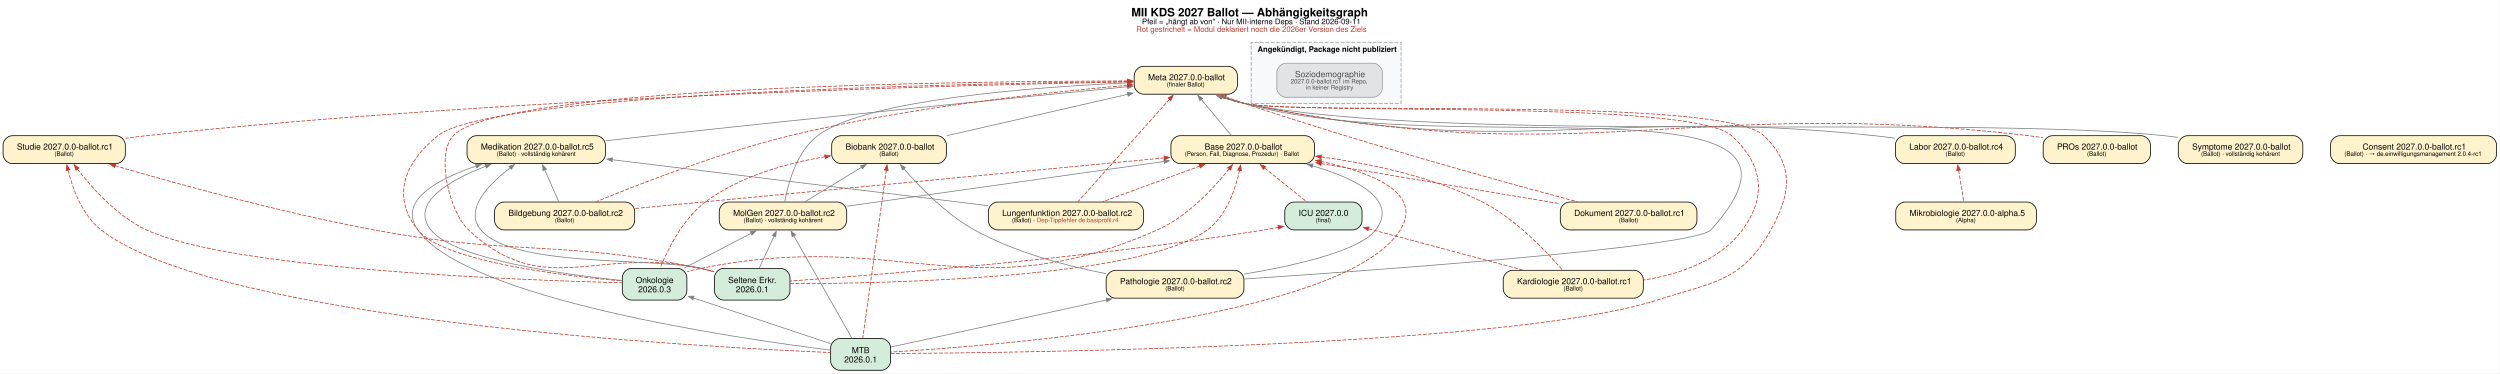
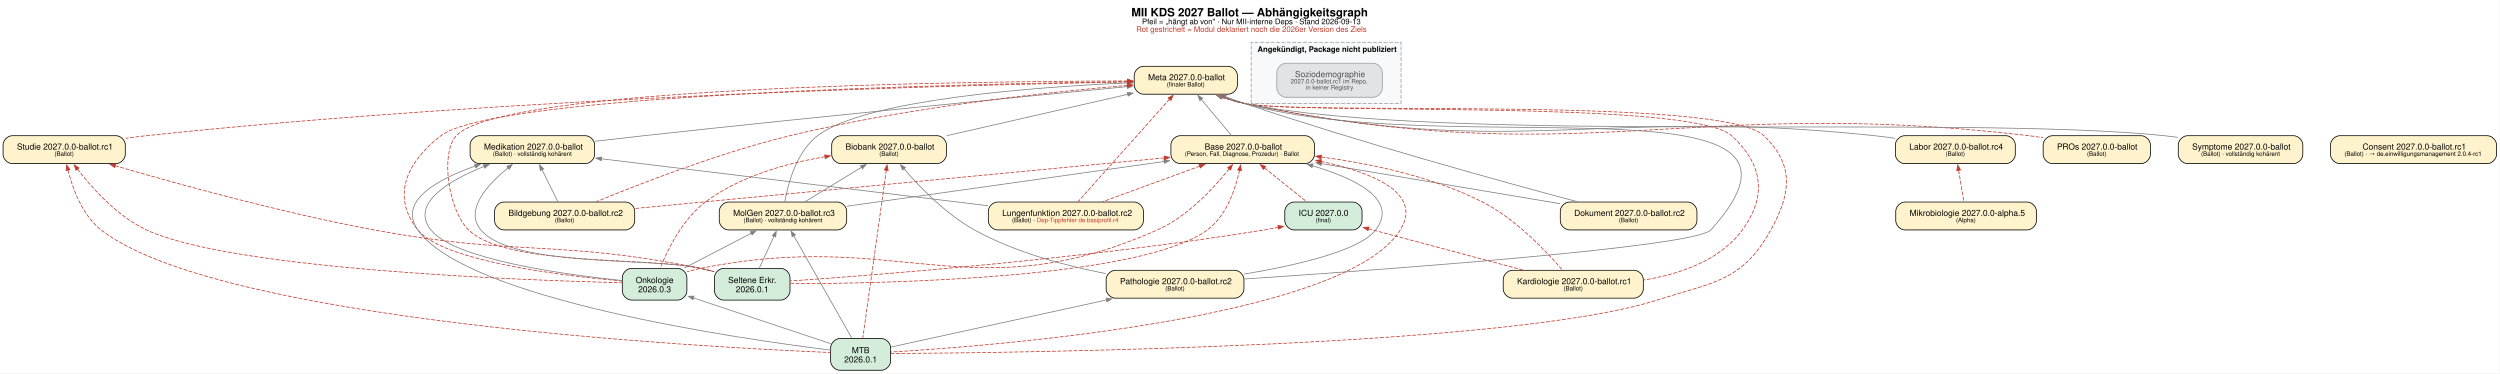
<svg xmlns="http://www.w3.org/2000/svg" width="3252pt" height="486pt" viewBox="0.00 0.00 3252.00 486.00">
  <g id="graph0" class="graph" transform="scale(1 1) rotate(0) translate(4 481.65)">
    <polygon fill="white" stroke="none" points="-4,4 -4,-481.65 3247.5,-481.65 3247.5,4 -4,4" />
    <text xml:space="preserve" text-anchor="start" x="1467.62" y="-460.4" font-family="Helvetica,sans-Serif" font-weight="bold" font-size="15.00">MII KDS 2027 Ballot — Abhängigkeitsgraph</text>
-     <text xml:space="preserve" text-anchor="start" x="1481.5" y="-450.15" font-family="Helvetica,sans-Serif" font-size="10.00">Pfeil = „hängt ab von" · Nur MII-interne Deps · Stand 2026-09-11</text>
+     <text xml:space="preserve" text-anchor="start" x="1481.5" y="-450.15" font-family="Helvetica,sans-Serif" font-size="10.00">Pfeil = „hängt ab von" · Nur MII-interne Deps · Stand 2026-09-13</text>
    <text xml:space="preserve" text-anchor="start" x="1474" y="-440.15" font-family="Helvetica,sans-Serif" font-size="10.00" fill="#c0392b">Rot gestrichelt = Modul deklariert noch die 2026er Version des Ziels</text>
    <g id="clust1" class="cluster">
      <polygon fill="#f8f9fa" stroke="#999999" stroke-dasharray="5,2" points="1623.5,-347.12 1623.5,-426.65 1818.5,-426.65 1818.5,-347.12 1623.5,-347.12" />
      <text xml:space="preserve" text-anchor="start" x="1631.75" y="-414.15" font-family="Helvetica,sans-Serif" font-weight="bold" font-size="10.00">Angekündigt, Package nicht publiziert</text>
    </g>
    <g id="node1" class="node">
      <path fill="#fff3cd" stroke="black" d="M1593.62,-395.4C1593.62,-395.4 1483.38,-395.4 1483.38,-395.4 1477.38,-395.4 1471.38,-389.4 1471.38,-383.4 1471.38,-383.4 1471.38,-371.12 1471.38,-371.12 1471.38,-365.12 1477.38,-359.12 1483.38,-359.12 1483.38,-359.12 1593.62,-359.12 1593.62,-359.12 1599.62,-359.12 1605.62,-365.12 1605.62,-371.12 1605.62,-371.12 1605.62,-383.4 1605.62,-383.4 1605.62,-389.4 1599.62,-395.4 1593.62,-395.4" />
      <text xml:space="preserve" text-anchor="start" x="1489.38" y="-377.31" font-family="Helvetica,sans-Serif" font-size="11.00">Meta 2027.0.0-ballot</text>
      <text xml:space="preserve" text-anchor="start" x="1513.75" y="-369.16" font-family="Helvetica,sans-Serif" font-size="8.00">(finaler Ballot)</text>
    </g>
    <g id="node2" class="node">
      <path fill="#fff3cd" stroke="black" d="M1693.88,-305.12C1693.88,-305.12 1531.12,-305.12 1531.12,-305.12 1525.12,-305.12 1519.12,-299.12 1519.12,-293.12 1519.12,-293.12 1519.12,-280.84 1519.12,-280.84 1519.12,-274.84 1525.12,-268.84 1531.12,-268.84 1531.12,-268.84 1693.88,-268.84 1693.88,-268.84 1699.88,-268.84 1705.88,-274.84 1705.88,-280.84 1705.88,-280.84 1705.88,-293.12 1705.88,-293.12 1705.88,-299.12 1699.88,-305.12 1693.88,-305.12" />
      <text xml:space="preserve" text-anchor="start" x="1563" y="-287.03" font-family="Helvetica,sans-Serif" font-size="11.00">Base 2027.0.0-ballot</text>
      <text xml:space="preserve" text-anchor="start" x="1537.12" y="-278.88" font-family="Helvetica,sans-Serif" font-size="8.00">(Person, Fall, Diagnose, Prozedur) · Ballot</text>
    </g>
    <g id="edge1" class="edge">
      <path fill="none" stroke="#7f7f7f" d="M1558.57,-352.31C1571,-337.49 1586.67,-318.8 1597.91,-305.39" />
      <polygon fill="#7f7f7f" stroke="#7f7f7f" points="1556.71,-350.72 1554.09,-357.66 1560.47,-353.87 1556.71,-350.72" />
    </g>
    <g id="node3" class="node">
      <path fill="#fff3cd" stroke="black" d="M2605.5,-305.12C2605.5,-305.12 2473.5,-305.12 2473.5,-305.12 2467.5,-305.12 2461.5,-299.12 2461.5,-293.12 2461.5,-293.12 2461.5,-280.84 2461.5,-280.84 2461.5,-274.84 2467.5,-268.84 2473.5,-268.84 2473.5,-268.84 2605.5,-268.84 2605.5,-268.84 2611.5,-268.84 2617.5,-274.84 2617.5,-280.84 2617.5,-280.84 2617.5,-293.12 2617.5,-293.12 2617.5,-299.12 2611.5,-305.12 2605.5,-305.12" />
      <text xml:space="preserve" text-anchor="start" x="2479.5" y="-287.03" font-family="Helvetica,sans-Serif" font-size="11.00">Labor 2027.0.0-ballot.rc4</text>
      <text xml:space="preserve" text-anchor="start" x="2526.75" y="-278.88" font-family="Helvetica,sans-Serif" font-size="8.00">(Ballot)</text>
    </g>
    <g id="edge2" class="edge">
      <path fill="none" stroke="#7f7f7f" d="M1585.11,-355.76C1594.67,-352.3 1604.78,-349.18 1614.5,-347.12 1971.51,-271.53 2071.65,-343.91 2434.5,-305.12 2443.13,-304.2 2452.13,-303.04 2461.08,-301.75" />
      <polygon fill="#7f7f7f" stroke="#7f7f7f" points="1584.34,-353.43 1578.65,-358.18 1586.06,-358.01 1584.34,-353.43" />
    </g>
    <g id="node4" class="node">
-       <path fill="#fff3cd" stroke="black" d="M771.5,-305.12C771.5,-305.12 615.5,-305.12 615.5,-305.12 609.5,-305.12 603.5,-299.12 603.5,-293.12 603.5,-293.12 603.5,-280.84 603.5,-280.84 603.5,-274.84 609.5,-268.84 615.5,-268.84 615.5,-268.84 771.5,-268.84 771.5,-268.84 777.5,-268.84 783.5,-274.84 783.5,-280.84 783.5,-280.84 783.5,-293.12 783.5,-293.12 783.5,-299.12 777.5,-305.12 771.5,-305.12" />
-       <text xml:space="preserve" text-anchor="start" x="621.5" y="-287.03" font-family="Helvetica,sans-Serif" font-size="11.00">Medikation 2027.0.0-ballot.rc5</text>
-       <text xml:space="preserve" text-anchor="start" x="642.12" y="-278.88" font-family="Helvetica,sans-Serif" font-size="8.00">(Ballot) · vollständig kohärent</text>
+       <path fill="#fff3cd" stroke="black" d="M757.5,-305.12C757.5,-305.12 619.5,-305.12 619.5,-305.12 613.5,-305.12 607.5,-299.12 607.5,-293.12 607.5,-293.12 607.5,-280.84 607.5,-280.84 607.5,-274.84 613.5,-268.84 619.5,-268.84 619.5,-268.84 757.5,-268.84 757.5,-268.84 763.5,-268.84 769.5,-274.84 769.5,-280.84 769.5,-280.84 769.5,-293.12 769.5,-293.12 769.5,-299.12 763.5,-305.12 757.5,-305.12" />
+       <text xml:space="preserve" text-anchor="start" x="625.5" y="-287.03" font-family="Helvetica,sans-Serif" font-size="11.00">Medikation 2027.0.0-ballot</text>
+       <text xml:space="preserve" text-anchor="start" x="637.12" y="-278.88" font-family="Helvetica,sans-Serif" font-size="8.00">(Ballot) · vollständig kohärent</text>
    </g>
    <g id="edge3" class="edge">
-       <path fill="none" stroke="#7f7f7f" d="M1463.07,-368.87C1335.3,-356.27 1068.18,-329.63 842.5,-305.12 823.47,-303.05 803.09,-300.76 783.7,-298.54" />
-       <polygon fill="#7f7f7f" stroke="#7f7f7f" points="1462.57,-371.28 1469.78,-369.53 1463.05,-366.4 1462.57,-371.28" />
+       <path fill="none" stroke="#7f7f7f" d="M1462.59,-369.03C1333.36,-356.62 1062.35,-330.19 833.5,-305.12 812.84,-302.86 790.53,-300.28 769.76,-297.83" />
+       <polygon fill="#7f7f7f" stroke="#7f7f7f" points="1462.19,-371.45 1469.39,-369.68 1462.66,-366.57 1462.19,-371.45" />
    </g>
    <g id="node5" class="node">
      <path fill="#fff3cd" stroke="black" d="M1215.12,-305.12C1215.12,-305.12 1089.88,-305.12 1089.88,-305.12 1083.88,-305.12 1077.88,-299.12 1077.88,-293.12 1077.88,-293.12 1077.88,-280.84 1077.88,-280.84 1077.88,-274.84 1083.88,-268.84 1089.88,-268.84 1089.88,-268.84 1215.12,-268.84 1215.12,-268.84 1221.12,-268.84 1227.12,-274.84 1227.12,-280.84 1227.12,-280.84 1227.12,-293.12 1227.12,-293.12 1227.12,-299.12 1221.12,-305.12 1215.12,-305.12" />
      <text xml:space="preserve" text-anchor="start" x="1095.88" y="-287.03" font-family="Helvetica,sans-Serif" font-size="11.00">Biobank 2027.0.0-ballot</text>
      <text xml:space="preserve" text-anchor="start" x="1139.75" y="-278.88" font-family="Helvetica,sans-Serif" font-size="8.00">(Ballot)</text>
    </g>
    <g id="edge4" class="edge">
      <path fill="none" stroke="#7f7f7f" d="M1463.13,-359.02C1395.08,-343.46 1295.49,-320.68 1227.54,-305.14" />
      <polygon fill="#7f7f7f" stroke="#7f7f7f" points="1462.42,-361.37 1469.79,-360.55 1463.51,-356.6 1462.42,-361.37" />
    </g>
    <g id="node6" class="node">
      <path fill="#fff3cd" stroke="black" d="M147,-305.12C147,-305.12 12,-305.12 12,-305.12 6,-305.12 0,-299.12 0,-293.12 0,-293.12 0,-280.84 0,-280.84 0,-274.84 6,-268.84 12,-268.84 12,-268.84 147,-268.84 147,-268.84 153,-268.84 159,-274.84 159,-280.84 159,-280.84 159,-293.12 159,-293.12 159,-299.12 153,-305.12 147,-305.12" />
      <text xml:space="preserve" text-anchor="start" x="18" y="-287.03" font-family="Helvetica,sans-Serif" font-size="11.00">Studie 2027.0.0-ballot.rc1</text>
      <text xml:space="preserve" text-anchor="start" x="66.75" y="-278.88" font-family="Helvetica,sans-Serif" font-size="8.00">(Ballot)</text>
    </g>
    <g id="edge5" class="edge">
      <path fill="none" stroke="#c0392b" stroke-dasharray="5,2" d="M1462.79,-375.09C1257.11,-371.32 670.92,-356.52 186.5,-305.12 177.71,-304.19 168.54,-303.02 159.42,-301.73" />
      <polygon fill="#c0392b" stroke="#c0392b" points="1462.57,-377.54 1469.61,-375.22 1462.66,-372.64 1462.57,-377.54" />
    </g>
    <g id="node7" class="node">
      <path fill="#fff3cd" stroke="black" d="M2781.25,-305.12C2781.25,-305.12 2665.75,-305.12 2665.75,-305.12 2659.75,-305.12 2653.75,-299.12 2653.75,-293.12 2653.75,-293.12 2653.75,-280.84 2653.75,-280.84 2653.75,-274.84 2659.75,-268.84 2665.75,-268.84 2665.75,-268.84 2781.25,-268.84 2781.25,-268.84 2787.25,-268.84 2793.25,-274.84 2793.25,-280.84 2793.25,-280.84 2793.25,-293.12 2793.25,-293.12 2793.25,-299.12 2787.25,-305.12 2781.25,-305.12" />
      <text xml:space="preserve" text-anchor="start" x="2671.75" y="-287.03" font-family="Helvetica,sans-Serif" font-size="11.00">PROs 2027.0.0-ballot</text>
      <text xml:space="preserve" text-anchor="start" x="2710.75" y="-278.88" font-family="Helvetica,sans-Serif" font-size="8.00">(Ballot)</text>
    </g>
    <g id="edge6" class="edge">
      <path fill="none" stroke="#c0392b" stroke-dasharray="5,2" d="M1585.09,-355.68C1594.65,-352.23 1604.77,-349.13 1614.5,-347.12 2059.28,-255.28 2184.43,-358.02 2635.5,-305.12 2641.37,-304.43 2647.44,-303.57 2653.52,-302.6" />
      <polygon fill="#c0392b" stroke="#c0392b" points="1584.32,-353.35 1578.63,-358.1 1586.05,-357.94 1584.32,-353.35" />
    </g>
    <g id="node9" class="node">
      <path fill="#fff3cd" stroke="black" d="M1085.38,-218.84C1085.38,-218.84 943.62,-218.84 943.62,-218.84 937.62,-218.84 931.62,-212.84 931.62,-206.84 931.62,-206.84 931.62,-194.56 931.62,-194.56 931.62,-188.56 937.62,-182.56 943.62,-182.56 943.62,-182.56 1085.38,-182.56 1085.38,-182.56 1091.38,-182.56 1097.38,-188.56 1097.38,-194.56 1097.38,-194.56 1097.38,-206.84 1097.38,-206.84 1097.38,-212.84 1091.38,-218.84 1085.38,-218.84" />
-       <text xml:space="preserve" text-anchor="start" x="949.62" y="-200.75" font-family="Helvetica,sans-Serif" font-size="11.00">MolGen 2027.0.0-ballot.rc2</text>
+       <text xml:space="preserve" text-anchor="start" x="949.62" y="-200.75" font-family="Helvetica,sans-Serif" font-size="11.00">MolGen 2027.0.0-ballot.rc3</text>
      <text xml:space="preserve" text-anchor="start" x="963.12" y="-192.6" font-family="Helvetica,sans-Serif" font-size="8.00">(Ballot) · vollständig kohärent</text>
    </g>
    <g id="edge8" class="edge">
      <path fill="none" stroke="#7f7f7f" d="M1462.76,-373.8C1344.03,-368.52 1121.24,-352.44 1059.5,-305.12 1031.99,-284.04 1021.01,-242.67 1016.85,-219.14" />
      <polygon fill="#7f7f7f" stroke="#7f7f7f" points="1462.51,-376.24 1469.61,-374.1 1462.73,-371.35 1462.51,-376.24" />
    </g>
    <g id="node10" class="node">
      <path fill="#fff3cd" stroke="black" d="M809.62,-218.84C809.62,-218.84 651.38,-218.84 651.38,-218.84 645.38,-218.84 639.38,-212.84 639.38,-206.84 639.38,-206.84 639.38,-194.56 639.38,-194.56 639.38,-188.56 645.38,-182.56 651.38,-182.56 651.38,-182.56 809.62,-182.56 809.62,-182.56 815.62,-182.56 821.62,-188.56 821.62,-194.56 821.62,-194.56 821.62,-206.84 821.62,-206.84 821.62,-212.84 815.62,-218.84 809.62,-218.84" />
      <text xml:space="preserve" text-anchor="start" x="657.38" y="-200.75" font-family="Helvetica,sans-Serif" font-size="11.00">Bildgebung 2027.0.0-ballot.rc2</text>
      <text xml:space="preserve" text-anchor="start" x="717.75" y="-192.6" font-family="Helvetica,sans-Serif" font-size="8.00">(Ballot)</text>
    </g>
    <g id="edge11" class="edge">
      <path fill="none" stroke="#c0392b" stroke-dasharray="5,2" d="M1462.69,-370.61C1361.45,-361.97 1177.06,-342.42 1023.5,-305.12 931.5,-282.77 827.94,-242.46 771.91,-219.32" />
      <polygon fill="#c0392b" stroke="#c0392b" points="1462.34,-373.04 1469.52,-371.19 1462.75,-368.16 1462.34,-373.04" />
    </g>
    <g id="node11" class="node">
      <path fill="#fff3cd" stroke="black" d="M2191.38,-218.84C2191.38,-218.84 2037.62,-218.84 2037.62,-218.84 2031.62,-218.84 2025.62,-212.84 2025.62,-206.84 2025.62,-206.84 2025.62,-194.56 2025.62,-194.56 2025.62,-188.56 2031.62,-182.56 2037.62,-182.56 2037.62,-182.56 2191.38,-182.56 2191.38,-182.56 2197.38,-182.56 2203.38,-188.56 2203.38,-194.56 2203.38,-194.56 2203.38,-206.84 2203.38,-206.84 2203.38,-212.84 2197.38,-218.84 2191.38,-218.84" />
-       <text xml:space="preserve" text-anchor="start" x="2043.62" y="-200.75" font-family="Helvetica,sans-Serif" font-size="11.00">Dokument 2027.0.0-ballot.rc1</text>
+       <text xml:space="preserve" text-anchor="start" x="2043.62" y="-200.75" font-family="Helvetica,sans-Serif" font-size="11.00">Dokument 2027.0.0-ballot.rc2</text>
      <text xml:space="preserve" text-anchor="start" x="2101.75" y="-192.6" font-family="Helvetica,sans-Serif" font-size="8.00">(Ballot)</text>
    </g>
    <g id="edge14" class="edge">
-       <path fill="none" stroke="#c0392b" stroke-dasharray="5,2" d="M1590.42,-355.7C1598.44,-352.71 1606.66,-349.76 1614.5,-347.12 1767.87,-295.51 1951.22,-244.98 2047.63,-219.25" />
-       <polygon fill="#c0392b" stroke="#c0392b" points="1589.59,-353.39 1583.9,-358.15 1591.31,-357.98 1589.59,-353.39" />
+       <path fill="none" stroke="#7f7f7f" d="M1590.42,-355.7C1598.44,-352.71 1606.66,-349.76 1614.5,-347.12 1767.87,-295.51 1951.22,-244.98 2047.63,-219.25" />
+       <polygon fill="#7f7f7f" stroke="#7f7f7f" points="1589.59,-353.39 1583.9,-358.15 1591.31,-357.98 1589.59,-353.39" />
    </g>
    <g id="node13" class="node">
      <path fill="#d4edda" stroke="black" d="M877.5,-132.56C877.5,-132.56 817.5,-132.56 817.5,-132.56 811.5,-132.56 805.5,-126.56 805.5,-120.56 805.5,-120.56 805.5,-103.28 805.5,-103.28 805.5,-97.28 811.5,-91.28 817.5,-91.28 817.5,-91.28 877.5,-91.28 877.5,-91.28 883.5,-91.28 889.5,-97.28 889.5,-103.28 889.5,-103.28 889.5,-120.56 889.5,-120.56 889.5,-126.56 883.5,-132.56 877.5,-132.56" />
      <text xml:space="preserve" text-anchor="middle" x="847.5" y="-113.47" font-family="Helvetica,sans-Serif" font-size="11.00">Onkologie</text>
      <text xml:space="preserve" text-anchor="middle" x="847.5" y="-101.47" font-family="Helvetica,sans-Serif" font-size="11.00">2026.0.3</text>
    </g>
    <g id="edge17" class="edge">
-       <path fill="none" stroke="#c0392b" stroke-dasharray="5,2" d="M1462.48,-375.58C1245.58,-372.98 634.91,-360.74 565.5,-305.12 522.05,-270.3 504.74,-226.06 539.5,-182.56 572.31,-141.5 728.77,-122.88 805.24,-116.12" />
-       <polygon fill="#c0392b" stroke="#c0392b" points="1462.41,-378.03 1469.44,-375.66 1462.47,-373.13 1462.41,-378.03" />
+       <path fill="none" stroke="#c0392b" stroke-dasharray="5,2" d="M1462.52,-375.42C1246.48,-372.36 639.73,-359.03 569.5,-305.12 525.02,-270.97 504.49,-226.37 539.5,-182.56 572.31,-141.5 728.77,-122.88 805.24,-116.12" />
+       <polygon fill="#c0392b" stroke="#c0392b" points="1462.42,-377.86 1469.45,-375.51 1462.49,-372.96 1462.42,-377.86" />
    </g>
    <g id="node14" class="node">
      <path fill="#fff3cd" stroke="black" d="M1602.12,-130.06C1602.12,-130.06 1446.88,-130.06 1446.88,-130.06 1440.88,-130.06 1434.88,-124.06 1434.88,-118.06 1434.88,-118.06 1434.88,-105.78 1434.88,-105.78 1434.88,-99.78 1440.88,-93.78 1446.88,-93.78 1446.88,-93.78 1602.12,-93.78 1602.12,-93.78 1608.12,-93.78 1614.12,-99.78 1614.12,-105.78 1614.12,-105.78 1614.12,-118.06 1614.12,-118.06 1614.12,-124.06 1608.12,-130.06 1602.12,-130.06" />
      <text xml:space="preserve" text-anchor="start" x="1452.88" y="-111.97" font-family="Helvetica,sans-Serif" font-size="11.00">Pathologie 2027.0.0-ballot.rc2</text>
      <text xml:space="preserve" text-anchor="start" x="1511.75" y="-103.82" font-family="Helvetica,sans-Serif" font-size="8.00">(Ballot)</text>
    </g>
    <g id="edge23" class="edge">
      <path fill="none" stroke="#7f7f7f" d="M1588.13,-355.79C1596.83,-352.62 1605.86,-349.58 1614.5,-347.12 1883.3,-270.46 2409.07,-389.8 2221.5,-182.56 2201.38,-160.33 1798.47,-131.01 1614.6,-118.73" />
      <polygon fill="#7f7f7f" stroke="#7f7f7f" points="1587.38,-353.46 1581.68,-358.2 1589.09,-358.05 1587.38,-353.46" />
    </g>
    <g id="node15" class="node">
      <path fill="#d4edda" stroke="black" d="M1011.62,-132.56C1011.62,-132.56 937.38,-132.56 937.38,-132.56 931.38,-132.56 925.38,-126.56 925.38,-120.56 925.38,-120.56 925.38,-103.28 925.38,-103.28 925.38,-97.28 931.38,-91.28 937.38,-91.28 937.38,-91.28 1011.62,-91.28 1011.62,-91.28 1017.62,-91.28 1023.62,-97.28 1023.62,-103.28 1023.62,-103.28 1023.62,-120.56 1023.62,-120.56 1023.62,-126.56 1017.62,-132.56 1011.62,-132.56" />
      <text xml:space="preserve" text-anchor="middle" x="974.5" y="-113.47" font-family="Helvetica,sans-Serif" font-size="11.00">Seltene Erkr.</text>
      <text xml:space="preserve" text-anchor="middle" x="974.5" y="-101.47" font-family="Helvetica,sans-Serif" font-size="11.00">2026.0.1</text>
    </g>
    <g id="edge26" class="edge">
-       <path fill="none" stroke="#c0392b" stroke-dasharray="5,2" d="M1462.82,-376.38C1247.77,-375.93 644.74,-368.95 585.5,-305.12 562.76,-280.62 580.31,-206.2 605.5,-182.56 704.72,-89.47 774.87,-162.86 907.5,-132.56 913.17,-131.26 919.07,-129.76 924.92,-128.18" />
-       <polygon fill="#c0392b" stroke="#c0392b" points="1462.71,-378.83 1469.71,-376.39 1462.72,-373.93 1462.71,-378.83" />
+       <path fill="none" stroke="#c0392b" stroke-dasharray="5,2" d="M1462.76,-376.35C1248.28,-375.83 648.45,-368.65 589.5,-305.12 568.56,-282.56 579.13,-208.42 605.5,-182.56 654.06,-134.93 841.18,-147.71 907.5,-132.56 913.17,-131.26 919.07,-129.76 924.92,-128.18" />
+       <polygon fill="#c0392b" stroke="#c0392b" points="1462.63,-378.8 1469.63,-376.37 1462.64,-373.9 1462.63,-378.8" />
    </g>
    <g id="node16" class="node">
      <path fill="#d4edda" stroke="black" d="M1142.5,-41.28C1142.5,-41.28 1088.5,-41.28 1088.5,-41.28 1082.5,-41.28 1076.5,-35.28 1076.5,-29.28 1076.5,-29.28 1076.5,-12 1076.5,-12 1076.5,-6 1082.5,0 1088.5,0 1088.5,0 1142.5,0 1142.5,0 1148.5,0 1154.5,-6 1154.5,-12 1154.5,-12 1154.5,-29.28 1154.5,-29.28 1154.5,-35.28 1148.5,-41.28 1142.5,-41.28" />
      <text xml:space="preserve" text-anchor="middle" x="1115.5" y="-22.19" font-family="Helvetica,sans-Serif" font-size="11.00">MTB</text>
      <text xml:space="preserve" text-anchor="middle" x="1115.5" y="-10.19" font-family="Helvetica,sans-Serif" font-size="11.00">2026.0.1</text>
    </g>
    <g id="edge32" class="edge">
      <path fill="none" stroke="#c0392b" stroke-dasharray="5,2" d="M1585.44,-355.72C1594.91,-352.31 1604.9,-349.21 1614.5,-347.12 1688.04,-331.13 2236.18,-357.21 2290.5,-305.12 2329.92,-267.32 2326.12,-230.25 2299.5,-182.56 2261.84,-115.08 2225.1,-114.85 2151.5,-91.28 1960.72,-30.19 1320.35,-22.68 1154.82,-21.77" />
      <polygon fill="#c0392b" stroke="#c0392b" points="1584.75,-353.37 1579.06,-358.12 1586.47,-357.95 1584.75,-353.37" />
    </g>
    <g id="node18" class="node">
      <path fill="#fff3cd" stroke="black" d="M2121.62,-130.06C2121.62,-130.06 1963.38,-130.06 1963.38,-130.06 1957.38,-130.06 1951.38,-124.06 1951.38,-118.06 1951.38,-118.06 1951.38,-105.78 1951.38,-105.78 1951.38,-99.78 1957.38,-93.78 1963.38,-93.78 1963.38,-93.78 2121.62,-93.78 2121.62,-93.78 2127.62,-93.78 2133.62,-99.78 2133.62,-105.78 2133.62,-105.78 2133.62,-118.06 2133.62,-118.06 2133.62,-124.06 2127.62,-130.06 2121.62,-130.06" />
      <text xml:space="preserve" text-anchor="start" x="1969.38" y="-111.97" font-family="Helvetica,sans-Serif" font-size="11.00">Kardiologie 2027.0.0-ballot.rc1</text>
      <text xml:space="preserve" text-anchor="start" x="2029.75" y="-103.82" font-family="Helvetica,sans-Serif" font-size="8.00">(Ballot)</text>
    </g>
    <g id="edge40" class="edge">
      <path fill="none" stroke="#c0392b" stroke-dasharray="5,2" d="M1585.45,-355.76C1594.91,-352.34 1604.9,-349.23 1614.5,-347.12 1683.46,-331.98 2196.27,-352.62 2248.5,-305.12 2289.06,-268.23 2294.89,-226.79 2262.5,-182.56 2233.09,-142.4 2180.4,-124.82 2133.96,-117.36" />
      <polygon fill="#c0392b" stroke="#c0392b" points="1584.76,-353.4 1579.06,-358.15 1586.48,-357.99 1584.76,-353.4" />
    </g>
    <g id="node19" class="node">
      <path fill="#fff3cd" stroke="black" d="M2979.5,-305.12C2979.5,-305.12 2841.5,-305.12 2841.5,-305.12 2835.5,-305.12 2829.5,-299.12 2829.5,-293.12 2829.5,-293.12 2829.5,-280.84 2829.5,-280.84 2829.5,-274.84 2835.5,-268.84 2841.5,-268.84 2841.5,-268.84 2979.5,-268.84 2979.5,-268.84 2985.5,-268.84 2991.5,-274.84 2991.5,-280.84 2991.5,-280.84 2991.5,-293.12 2991.5,-293.12 2991.5,-299.12 2985.5,-305.12 2979.5,-305.12" />
      <text xml:space="preserve" text-anchor="start" x="2847.5" y="-287.03" font-family="Helvetica,sans-Serif" font-size="11.00">Symptome 2027.0.0-ballot</text>
      <text xml:space="preserve" text-anchor="start" x="2859.12" y="-278.88" font-family="Helvetica,sans-Serif" font-size="8.00">(Ballot) · vollständig kohärent</text>
    </g>
    <g id="edge43" class="edge">
      <path fill="none" stroke="#7f7f7f" d="M1584.76,-355.75C1594.42,-352.26 1604.66,-349.12 1614.5,-347.12 1875.33,-294.08 2546.75,-332.55 2811.5,-305.12 2817.23,-304.53 2823.12,-303.8 2829.04,-302.99" />
      <polygon fill="#7f7f7f" stroke="#7f7f7f" points="1583.92,-353.45 1578.23,-358.21 1585.64,-358.03 1583.92,-353.45" />
    </g>
    <g id="node20" class="node">
      <path fill="#fff3cd" stroke="black" d="M1471.38,-218.84C1471.38,-218.84 1293.62,-218.84 1293.62,-218.84 1287.62,-218.84 1281.62,-212.84 1281.62,-206.84 1281.62,-206.84 1281.62,-194.56 1281.62,-194.56 1281.62,-188.56 1287.62,-182.56 1293.62,-182.56 1293.62,-182.56 1471.38,-182.56 1471.38,-182.56 1477.38,-182.56 1483.38,-188.56 1483.38,-194.56 1483.38,-194.56 1483.38,-206.84 1483.38,-206.84 1483.38,-212.84 1477.38,-218.84 1471.38,-218.84" />
      <text xml:space="preserve" text-anchor="start" x="1299.62" y="-200.75" font-family="Helvetica,sans-Serif" font-size="11.00">Lungenfunktion 2027.0.0-ballot.rc2</text>
      <text xml:space="preserve" text-anchor="start" x="1312.38" y="-192.6" font-family="Helvetica,sans-Serif" font-size="8.00">(Ballot) · </text>
      <text xml:space="preserve" text-anchor="start" x="1344.62" y="-192.6" font-family="Helvetica,sans-Serif" font-size="8.00" fill="#c0392b">Dep-Tippfehler de.basiprofil.r4</text>
    </g>
    <g id="edge44" class="edge">
      <path fill="none" stroke="#c0392b" stroke-dasharray="5,2" d="M1517.38,-352.63C1485.65,-317.12 1426.4,-250.82 1398.2,-219.26" />
      <polygon fill="#c0392b" stroke="#c0392b" points="1515.47,-354.17 1521.96,-357.76 1519.13,-350.9 1515.47,-354.17" />
    </g>
    <g id="node8" class="node">
      <path fill="#d4edda" stroke="black" d="M1755.75,-218.84C1755.75,-218.84 1679.25,-218.84 1679.25,-218.84 1673.25,-218.84 1667.25,-212.84 1667.25,-206.84 1667.25,-206.84 1667.25,-194.56 1667.25,-194.56 1667.25,-188.56 1673.25,-182.56 1679.25,-182.56 1679.25,-182.56 1755.75,-182.56 1755.75,-182.56 1761.75,-182.56 1767.75,-188.56 1767.75,-194.56 1767.75,-194.56 1767.75,-206.84 1767.75,-206.84 1767.75,-212.84 1761.75,-218.84 1755.75,-218.84" />
      <text xml:space="preserve" text-anchor="start" x="1685.25" y="-200.75" font-family="Helvetica,sans-Serif" font-size="11.00">ICU 2027.0.0</text>
      <text xml:space="preserve" text-anchor="start" x="1707.38" y="-192.6" font-family="Helvetica,sans-Serif" font-size="8.00">(final)</text>
    </g>
    <g id="edge7" class="edge">
      <path fill="none" stroke="#c0392b" stroke-dasharray="5,2" d="M1640.87,-263.2C1658.15,-249.34 1679.87,-231.9 1695.77,-219.14" />
      <polygon fill="#c0392b" stroke="#c0392b" points="1639.36,-261.28 1635.44,-267.57 1642.43,-265.1 1639.36,-261.28" />
    </g>
    <g id="edge9" class="edge">
      <path fill="none" stroke="#7f7f7f" d="M1510.47,-271.6C1393.94,-255.18 1205.5,-228.62 1097.55,-213.4" />
      <polygon fill="#7f7f7f" stroke="#7f7f7f" points="1509.96,-274 1517.24,-272.55 1510.65,-269.15 1509.96,-274" />
    </g>
    <g id="edge12" class="edge">
      <path fill="none" stroke="#c0392b" stroke-dasharray="5,2" d="M1510.58,-276.24C1337.32,-259.69 988.07,-226.31 822.1,-210.45" />
      <polygon fill="#c0392b" stroke="#c0392b" points="1510.24,-278.67 1517.44,-276.9 1510.7,-273.79 1510.24,-278.67" />
    </g>
    <g id="edge15" class="edge">
-       <path fill="none" stroke="#c0392b" stroke-dasharray="5,2" d="M1714.48,-268.86C1805.75,-253.54 1938.22,-231.3 2025.34,-216.67" />
-       <polygon fill="#c0392b" stroke="#c0392b" points="1714.32,-266.4 1707.83,-269.98 1715.14,-271.23 1714.32,-266.4" />
+       <path fill="none" stroke="#7f7f7f" d="M1714.48,-268.86C1805.75,-253.54 1938.22,-231.3 2025.34,-216.67" />
+       <polygon fill="#7f7f7f" stroke="#7f7f7f" points="1714.32,-266.4 1707.83,-269.98 1715.14,-271.23 1714.32,-266.4" />
    </g>
    <g id="edge18" class="edge">
      <path fill="none" stroke="#c0392b" stroke-dasharray="5,2" d="M1594.96,-262.12C1575.28,-237.4 1540.9,-200.02 1501.5,-182.56 1259.27,-75.25 1167.14,-185.24 907.5,-132.56 901.7,-131.38 895.68,-129.83 889.78,-128.11" />
      <polygon fill="#c0392b" stroke="#c0392b" points="1592.95,-263.52 1599.18,-267.53 1596.81,-260.5 1592.95,-263.52" />
    </g>
    <g id="edge24" class="edge">
      <path fill="none" stroke="#7f7f7f" d="M1703.08,-266.1C1759.37,-249.41 1815.73,-221.92 1785.5,-182.56 1764.47,-155.18 1681.28,-136.26 1614.4,-125.12" />
      <polygon fill="#7f7f7f" stroke="#7f7f7f" points="1702.65,-263.68 1696.6,-267.97 1704,-268.38 1702.65,-263.68" />
    </g>
    <g id="edge27" class="edge">
      <path fill="none" stroke="#c0392b" stroke-dasharray="5,2" d="M1608.46,-260.36C1603.21,-236.2 1591.55,-201.01 1566.5,-182.56 1480.77,-119.44 1150.44,-112.79 1024.06,-112.62" />
      <polygon fill="#c0392b" stroke="#c0392b" points="1606,-260.53 1609.77,-266.92 1610.8,-259.58 1606,-260.53" />
    </g>
    <g id="edge33" class="edge">
      <path fill="none" stroke="#c0392b" stroke-dasharray="5,2" d="M1714.08,-271.74C1779.71,-257.72 1847.69,-231.11 1817.5,-182.56 1745.95,-67.48 1292.32,-31.91 1154.9,-23.71" />
      <polygon fill="#c0392b" stroke="#c0392b" points="1713.94,-269.27 1707.58,-273.08 1714.93,-274.07 1713.94,-269.27" />
    </g>
    <g id="edge41" class="edge">
      <path fill="none" stroke="#c0392b" stroke-dasharray="5,2" d="M1714.55,-277.48C1777.76,-269.03 1859.08,-252.21 1924.5,-218.84 1968.15,-196.57 2008.15,-154.06 2028.47,-130.23" />
      <polygon fill="#c0392b" stroke="#c0392b" points="1714.27,-275.05 1707.65,-278.38 1714.9,-279.91 1714.27,-275.05" />
    </g>
    <g id="edge45" class="edge">
      <path fill="none" stroke="#c0392b" stroke-dasharray="5,2" d="M1557,-265.64C1518.33,-251.47 1467.26,-232.76 1430.37,-219.24" />
      <polygon fill="#c0392b" stroke="#c0392b" points="1555.73,-267.79 1563.14,-267.89 1557.41,-263.19 1555.73,-267.79" />
    </g>
    <g id="node12" class="node">
      <path fill="#fff3cd" stroke="black" d="M2633,-218.84C2633,-218.84 2474,-218.84 2474,-218.84 2468,-218.84 2462,-212.84 2462,-206.84 2462,-206.84 2462,-194.56 2462,-194.56 2462,-188.56 2468,-182.56 2474,-182.56 2474,-182.56 2633,-182.56 2633,-182.56 2639,-182.56 2645,-188.56 2645,-194.56 2645,-194.56 2645,-206.84 2645,-206.84 2645,-212.84 2639,-218.84 2633,-218.84" />
      <text xml:space="preserve" text-anchor="start" x="2480" y="-200.75" font-family="Helvetica,sans-Serif" font-size="11.00">Mikrobiologie 2027.0.0-alpha.5</text>
      <text xml:space="preserve" text-anchor="start" x="2540.38" y="-192.6" font-family="Helvetica,sans-Serif" font-size="8.00">(Alpha)</text>
    </g>
    <g id="edge16" class="edge">
      <path fill="none" stroke="#c0392b" stroke-dasharray="5,2" d="M2543.78,-260.21C2545.99,-246.9 2548.63,-231 2550.6,-219.14" />
      <polygon fill="#c0392b" stroke="#c0392b" points="2541.38,-259.72 2542.65,-267.02 2546.21,-260.52 2541.38,-259.72" />
    </g>
    <g id="edge13" class="edge">
-       <path fill="none" stroke="#7f7f7f" d="M704.48,-260.97C710.39,-247.5 717.54,-231.23 722.84,-219.14" />
-       <polygon fill="#7f7f7f" stroke="#7f7f7f" points="702.35,-259.74 701.77,-267.13 706.83,-261.71 702.35,-259.74" />
+       <path fill="none" stroke="#7f7f7f" d="M700.96,-260.97C707.67,-247.5 715.79,-231.23 721.81,-219.14" />
+       <polygon fill="#7f7f7f" stroke="#7f7f7f" points="698.81,-259.8 697.88,-267.16 703.19,-261.99 698.81,-259.8" />
    </g>
    <g id="edge20" class="edge">
-       <path fill="none" stroke="#7f7f7f" d="M627.93,-265.4C580.38,-247 528.87,-217.58 556.5,-182.56 587.03,-143.87 732.17,-124.27 805.25,-116.72" />
-       <polygon fill="#7f7f7f" stroke="#7f7f7f" points="626.99,-267.66 634.4,-267.84 628.71,-263.08 626.99,-267.66" />
+       <path fill="none" stroke="#7f7f7f" d="M626,-265.33C579.83,-246.7 529.34,-216.98 556.5,-182.56 587.03,-143.87 732.17,-124.27 805.25,-116.72" />
+       <polygon fill="#7f7f7f" stroke="#7f7f7f" points="624.84,-267.51 632.25,-267.79 626.63,-262.95 624.84,-267.51" />
    </g>
    <g id="edge29" class="edge">
-       <path fill="none" stroke="#7f7f7f" d="M659.82,-263.5C631.65,-241.96 599.35,-208.92 621.5,-182.56 663.01,-133.17 844.67,-147.21 907.5,-132.56 913.17,-131.24 919.06,-129.72 924.9,-128.13" />
-       <polygon fill="#7f7f7f" stroke="#7f7f7f" points="658.19,-265.34 665.27,-267.55 661.11,-261.4 658.19,-265.34" />
+       <path fill="none" stroke="#7f7f7f" d="M656.82,-263.34C630.23,-241.62 599.8,-208.38 621.5,-182.56 663.01,-133.17 844.67,-147.21 907.5,-132.56 913.17,-131.24 919.06,-129.72 924.9,-128.13" />
+       <polygon fill="#7f7f7f" stroke="#7f7f7f" points="655.27,-265.24 662.28,-267.67 658.31,-261.4 655.27,-265.24" />
    </g>
    <g id="edge35" class="edge">
-       <path fill="none" stroke="#7f7f7f" d="M615.74,-265.79C565.09,-248.6 512.95,-220.62 539.5,-182.56 602.54,-92.18 956.99,-41.05 1076.3,-26.21" />
-       <polygon fill="#7f7f7f" stroke="#7f7f7f" points="614.66,-268.02 622.08,-267.88 616.19,-263.36 614.66,-268.02" />
+       <path fill="none" stroke="#7f7f7f" d="M614.26,-265.72C564.81,-248.3 513.34,-220.07 539.5,-182.56 602.54,-92.18 956.99,-41.05 1076.3,-26.21" />
+       <polygon fill="#7f7f7f" stroke="#7f7f7f" points="613.31,-267.98 620.73,-267.93 614.9,-263.35 613.31,-267.98" />
    </g>
    <g id="edge46" class="edge">
-       <path fill="none" stroke="#7f7f7f" d="M792.36,-273.89C922.48,-257.97 1150.05,-230.13 1281.32,-214.08" />
-       <polygon fill="#7f7f7f" stroke="#7f7f7f" points="792.08,-271.45 785.43,-274.73 792.68,-276.32 792.08,-271.45" />
+       <path fill="none" stroke="#7f7f7f" d="M778.17,-275.09C907.47,-259.39 1145.61,-230.47 1281.14,-214.01" />
+       <polygon fill="#7f7f7f" stroke="#7f7f7f" points="777.97,-272.65 771.31,-275.92 778.56,-277.51 777.97,-272.65" />
    </g>
    <g id="edge10" class="edge">
      <path fill="none" stroke="#7f7f7f" d="M1116.71,-264.12C1093.77,-250.11 1064.42,-232.19 1043.06,-219.14" />
      <polygon fill="#7f7f7f" stroke="#7f7f7f" points="1115.36,-266.17 1122.61,-267.73 1117.92,-261.99 1115.36,-266.17" />
    </g>
    <g id="edge19" class="edge">
      <path fill="none" stroke="#c0392b" stroke-dasharray="5,2" d="M1069.46,-277.82C1020.15,-269.5 958.65,-252.71 913.5,-218.84 883.86,-196.6 864.37,-156.81 854.7,-132.84" />
      <polygon fill="#c0392b" stroke="#c0392b" points="1068.78,-280.19 1076.08,-278.89 1069.56,-275.35 1068.78,-280.19" />
    </g>
    <g id="edge25" class="edge">
      <path fill="none" stroke="#7f7f7f" d="M1171.73,-262.25C1192.11,-238.65 1226.42,-203.08 1263.5,-182.56 1316.43,-153.27 1382.29,-135.81 1434.61,-125.71" />
      <polygon fill="#7f7f7f" stroke="#7f7f7f" points="1170.01,-260.5 1167.34,-267.42 1173.74,-263.67 1170.01,-260.5" />
    </g>
    <g id="edge34" class="edge">
      <path fill="none" stroke="#c0392b" stroke-dasharray="5,2" d="M1148.94,-260.52C1141.59,-208.05 1124.91,-88.85 1118.28,-41.54" />
      <polygon fill="#c0392b" stroke="#c0392b" points="1146.47,-260.54 1149.86,-267.14 1151.32,-259.86 1146.47,-260.54" />
    </g>
    <g id="edge22" class="edge">
      <path fill="none" stroke="#c0392b" stroke-dasharray="5,2" d="M96.6,-261.87C115.52,-237.29 148.41,-200.34 186.5,-182.56 297.21,-130.89 677.01,-117.05 805,-113.81" />
      <polygon fill="#c0392b" stroke="#c0392b" points="94.81,-260.17 92.55,-267.24 98.72,-263.12 94.81,-260.17" />
    </g>
    <g id="edge31" class="edge">
      <path fill="none" stroke="#c0392b" stroke-dasharray="5,2" d="M145.65,-266.09C224.99,-242.91 362.36,-204.94 482.5,-182.56 669.48,-147.73 721.14,-170.56 907.5,-132.56 913.2,-131.4 919.12,-129.98 924.97,-128.45" />
      <polygon fill="#c0392b" stroke="#c0392b" points="145.16,-263.68 139.13,-268 146.54,-268.38 145.16,-263.68" />
    </g>
    <g id="edge39" class="edge">
      <path fill="none" stroke="#c0392b" stroke-dasharray="5,2" d="M84.42,-260.42C90.4,-236.54 102.91,-201.77 127.5,-182.56 279.62,-63.75 911.58,-29.97 1076.17,-23.11" />
      <polygon fill="#c0392b" stroke="#c0392b" points="82.04,-259.83 82.85,-267.2 86.82,-260.94 82.04,-259.83" />
    </g>
    <g id="edge30" class="edge">
      <path fill="none" stroke="#c0392b" stroke-dasharray="5,2" d="M1659.2,-185.98C1652.91,-184.72 1646.58,-183.55 1640.5,-182.56 1411.59,-145.24 1134.99,-123.79 1024.05,-116.15" />
      <polygon fill="#c0392b" stroke="#c0392b" points="1658.3,-188.3 1665.65,-187.31 1659.29,-183.5 1658.3,-188.3" />
    </g>
    <g id="edge42" class="edge">
      <path fill="none" stroke="#c0392b" stroke-dasharray="5,2" d="M1776.03,-184.07C1832.45,-169.01 1917.68,-146.25 1976.48,-130.55" />
      <polygon fill="#c0392b" stroke="#c0392b" points="1775.52,-181.67 1769.39,-185.85 1776.78,-186.41 1775.52,-181.67" />
    </g>
    <g id="edge21" class="edge">
      <path fill="none" stroke="#7f7f7f" d="M973.42,-178.35C946.8,-164.52 912.35,-146.62 886.22,-133.04" />
      <polygon fill="#7f7f7f" stroke="#7f7f7f" points="972.02,-180.39 979.36,-181.44 974.28,-176.04 972.02,-180.39" />
    </g>
    <g id="edge28" class="edge">
      <path fill="none" stroke="#7f7f7f" d="M1002.97,-174.69C996.85,-161.42 989.43,-145.32 983.7,-132.88" />
      <polygon fill="#7f7f7f" stroke="#7f7f7f" points="1000.62,-175.43 1005.77,-180.76 1005.07,-173.38 1000.62,-175.43" />
    </g>
    <g id="edge36" class="edge">
      <path fill="none" stroke="#7f7f7f" d="M1028.41,-175.18C1048.59,-139.6 1085.62,-74.32 1104.21,-41.54" />
      <polygon fill="#7f7f7f" stroke="#7f7f7f" points="1026.44,-173.69 1025.11,-180.99 1030.7,-176.11 1026.44,-173.69" />
    </g>
    <g id="edge37" class="edge">
      <path fill="none" stroke="#7f7f7f" d="M898.02,-94.09C949.76,-76.85 1029.09,-50.42 1076.29,-34.7" />
      <polygon fill="#7f7f7f" stroke="#7f7f7f" points="897.27,-91.76 891.4,-96.29 898.82,-96.41 897.27,-91.76" />
    </g>
    <g id="edge38" class="edge">
      <path fill="none" stroke="#7f7f7f" d="M1435.38,-91.47C1348.13,-72.42 1219.21,-44.28 1154.93,-30.25" />
      <polygon fill="#7f7f7f" stroke="#7f7f7f" points="1434.85,-93.86 1442.22,-92.96 1435.9,-89.07 1434.85,-93.86" />
    </g>
    <g id="node17" class="node">
      <path fill="#fff3cd" stroke="black" d="M3231.5,-305.12C3231.5,-305.12 3039.5,-305.12 3039.5,-305.12 3033.5,-305.12 3027.5,-299.12 3027.5,-293.12 3027.5,-293.12 3027.5,-280.84 3027.5,-280.84 3027.5,-274.84 3033.5,-268.84 3039.5,-268.84 3039.5,-268.84 3231.5,-268.84 3231.5,-268.84 3237.5,-268.84 3243.5,-274.84 3243.5,-280.84 3243.5,-280.84 3243.5,-293.12 3243.5,-293.12 3243.5,-299.12 3237.5,-305.12 3231.5,-305.12" />
      <text xml:space="preserve" text-anchor="start" x="3069.12" y="-287.03" font-family="Helvetica,sans-Serif" font-size="11.00">Consent 2027.0.0-ballot.rc1</text>
      <text xml:space="preserve" text-anchor="start" x="3045.5" y="-278.88" font-family="Helvetica,sans-Serif" font-size="8.00">(Ballot) · → de.einwilligungsmanagement 2.0.4-rc1</text>
    </g>
    <g id="node21" class="node">
      <path fill="#e2e3e5" stroke="#999999" d="M1782.12,-399.4C1782.12,-399.4 1668.88,-399.4 1668.88,-399.4 1662.88,-399.4 1656.88,-393.4 1656.88,-387.4 1656.88,-387.4 1656.88,-367.12 1656.88,-367.12 1656.88,-361.12 1662.88,-355.12 1668.88,-355.12 1668.88,-355.12 1782.12,-355.12 1782.12,-355.12 1788.12,-355.12 1794.12,-361.12 1794.12,-367.12 1794.12,-367.12 1794.12,-387.4 1794.12,-387.4 1794.12,-393.4 1788.12,-399.4 1782.12,-399.4" />
      <text xml:space="preserve" text-anchor="start" x="1680.5" y="-381.31" font-family="Helvetica,sans-Serif" font-size="11.00" fill="#4d4d4d">Soziodemographie</text>
      <text xml:space="preserve" text-anchor="start" x="1674.88" y="-373.16" font-family="Helvetica,sans-Serif" font-size="8.00" fill="#4d4d4d">2027.0.0-ballot.rc1 im Repo,</text>
      <text xml:space="preserve" text-anchor="start" x="1694.75" y="-365.16" font-family="Helvetica,sans-Serif" font-size="8.00" fill="#4d4d4d">in keiner Registry</text>
    </g>
  </g>
</svg>
